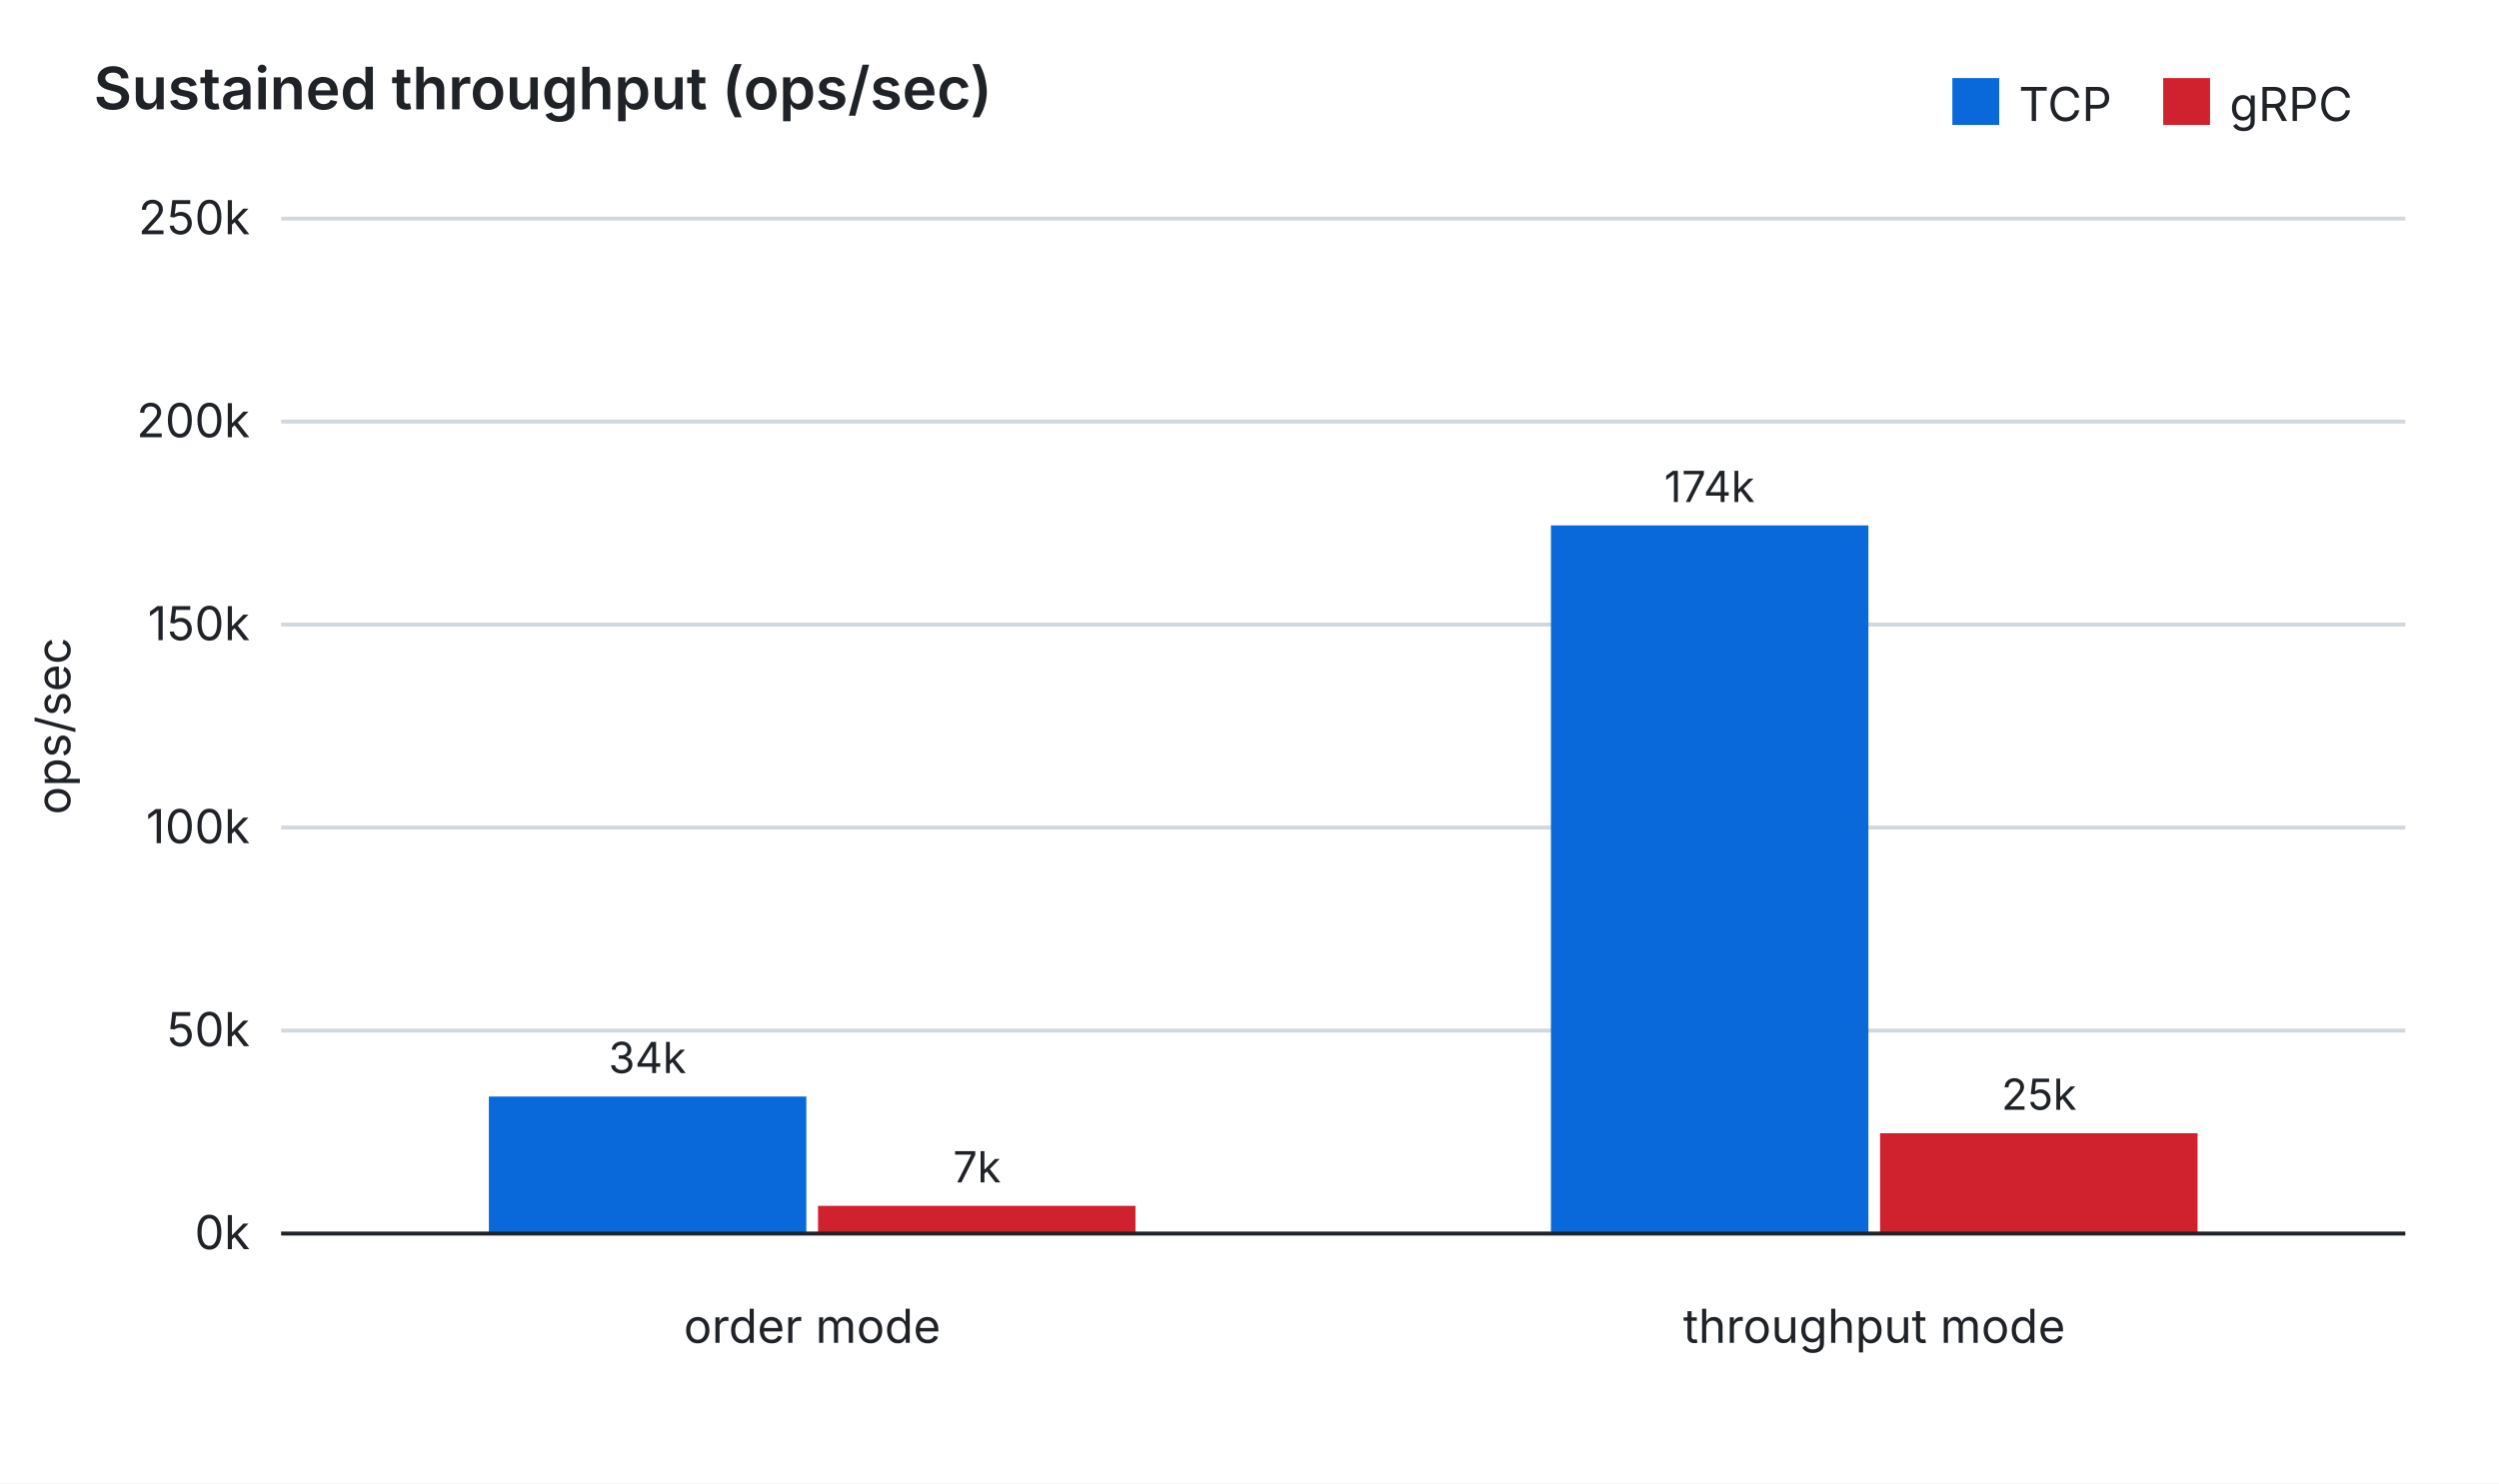
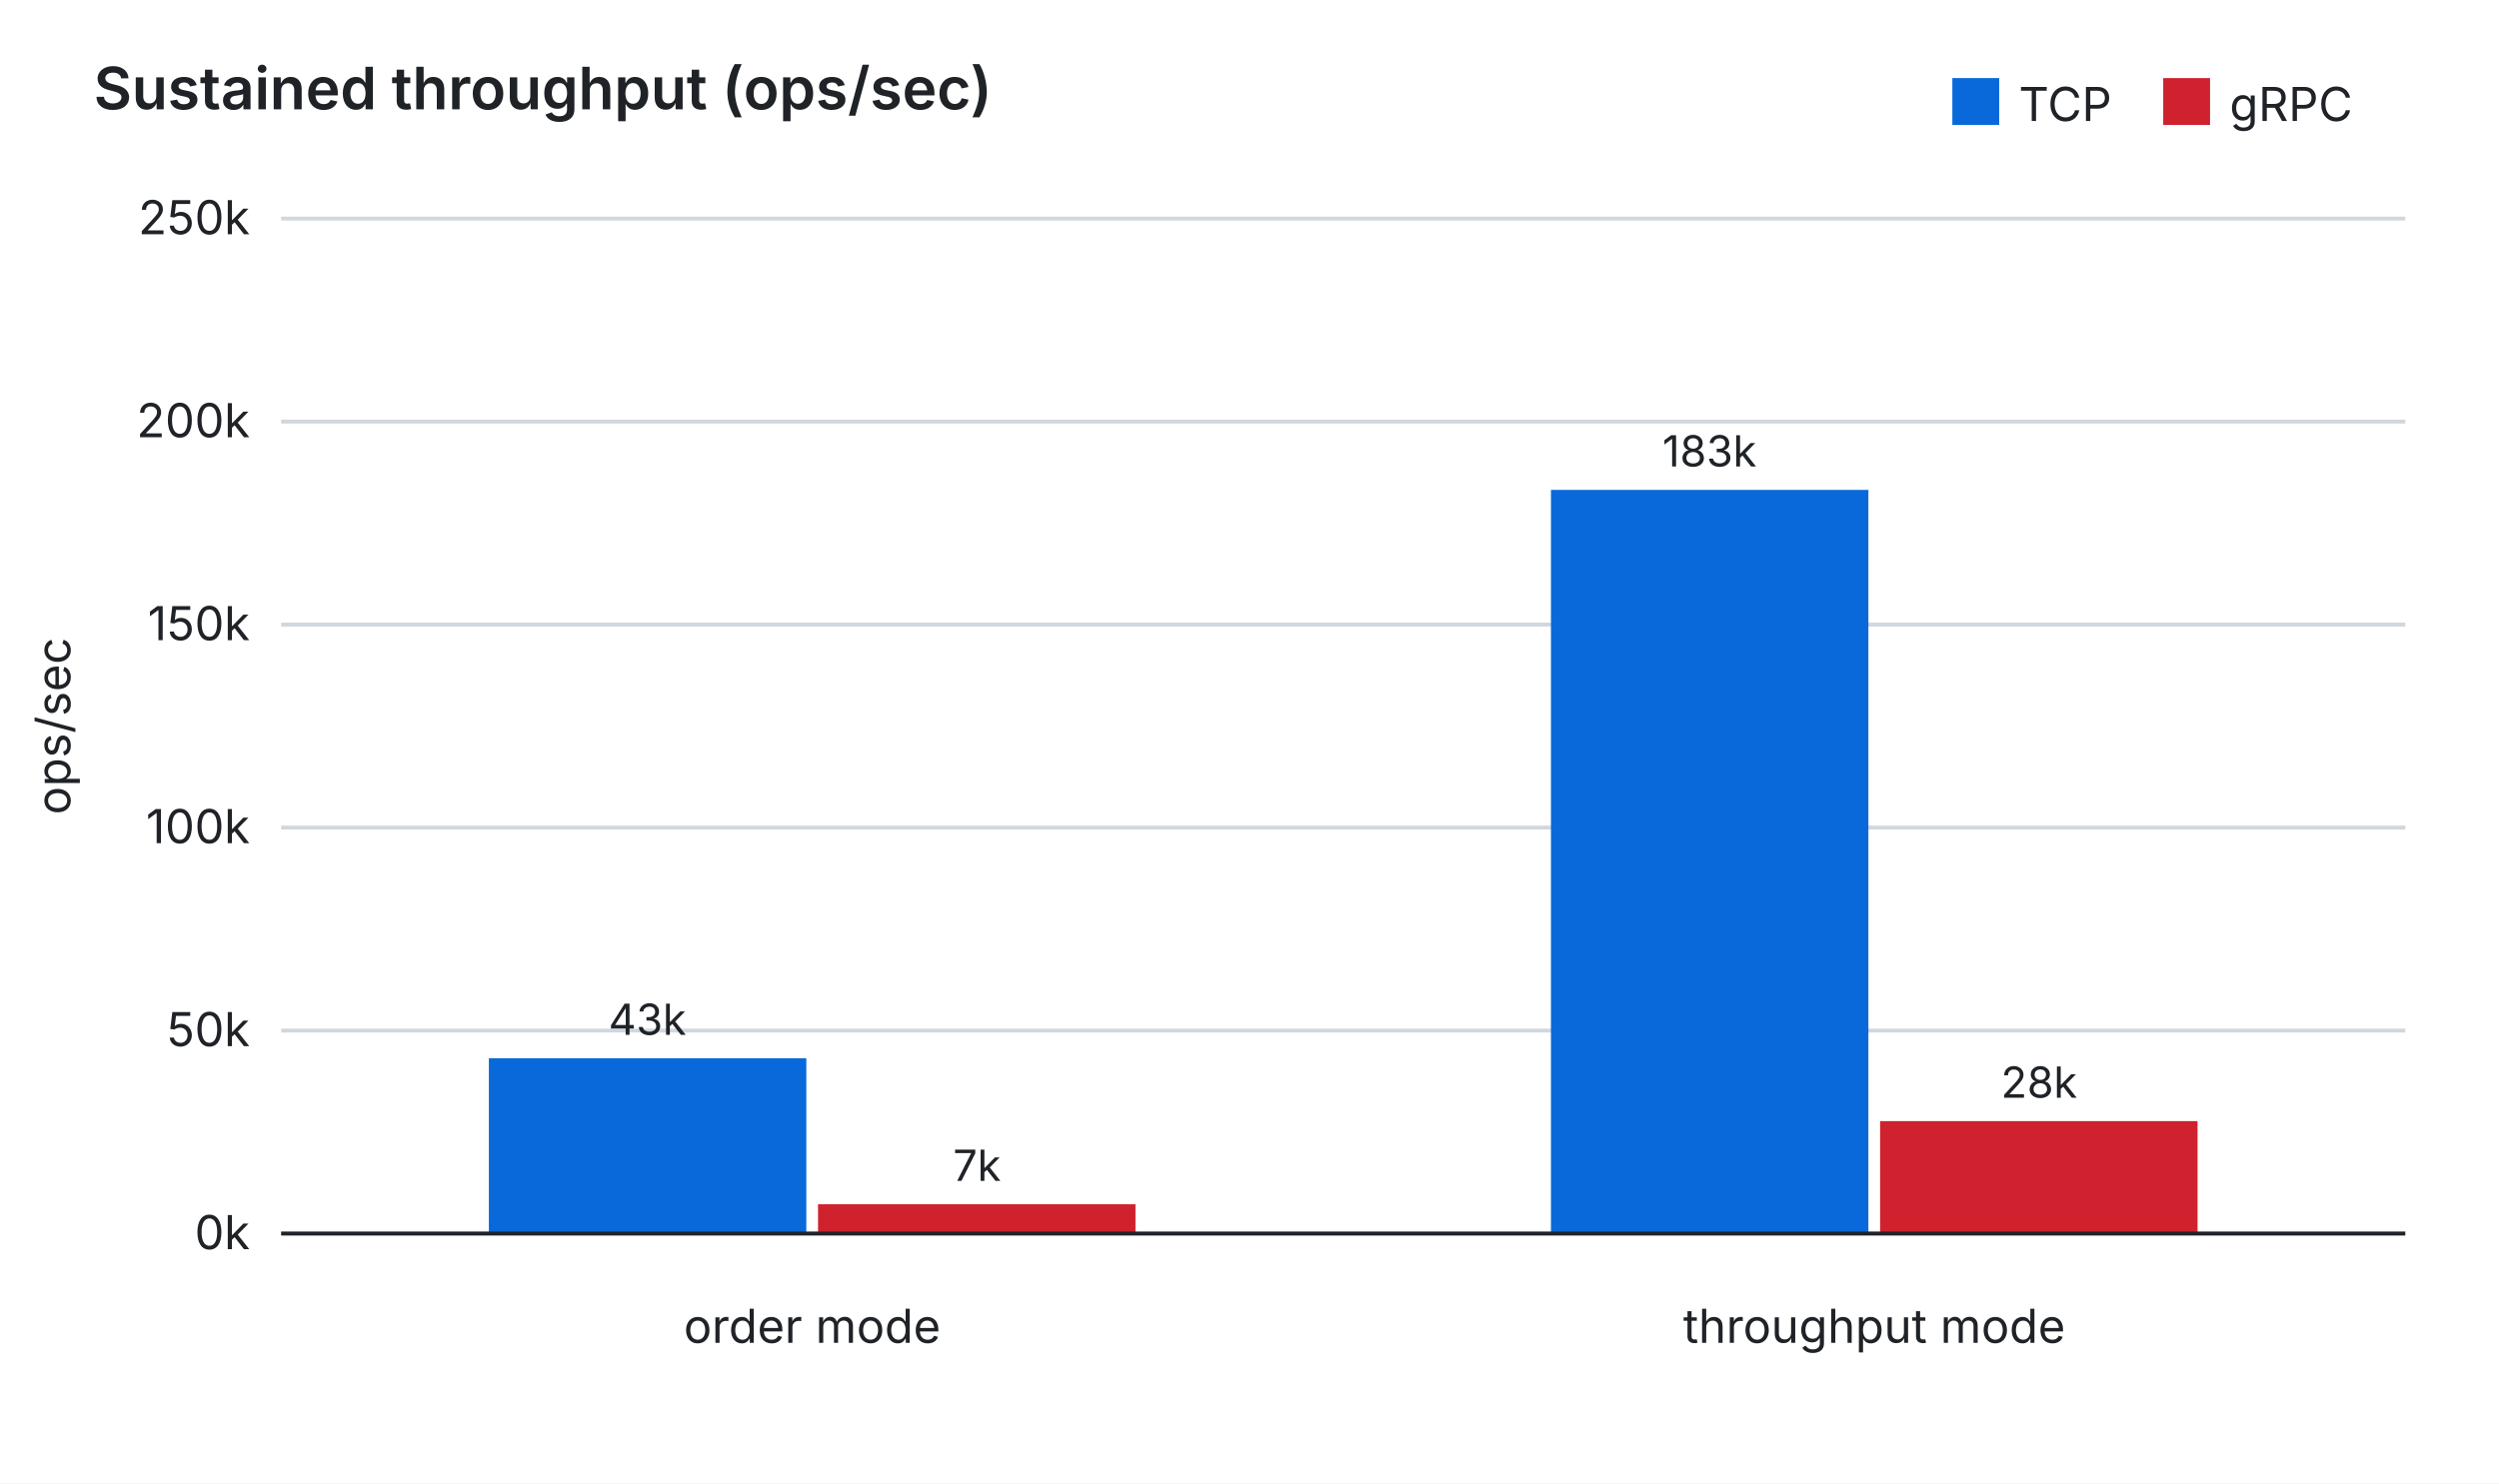
<svg xmlns="http://www.w3.org/2000/svg" width="640" height="380" viewBox="0 0 640 380" font-family="system-ui,-apple-system,'Segoe UI',sans-serif" font-size="12" fill="#1f2328">
  <rect width="640" height="380" fill="#ffffff" />
  <text x="24" y="28" font-size="15" font-weight="600">Sustained throughput (ops/sec)</text>
  <rect x="500" y="20" width="12" height="12" fill="#0969da" />
  <text x="517" y="31">TCP</text>
  <rect x="554" y="20" width="12" height="12" fill="#cf222e" />
  <text x="571" y="31">gRPC</text>
  <line x1="72" y1="316.0" x2="616" y2="316.0" stroke="#d0d7de" />
  <text x="64" y="320.0" text-anchor="end">0k</text>
  <line x1="72" y1="264.0" x2="616" y2="264.0" stroke="#d0d7de" />
  <text x="64" y="268.0" text-anchor="end">50k</text>
  <line x1="72" y1="212.0" x2="616" y2="212.0" stroke="#d0d7de" />
  <text x="64" y="216.0" text-anchor="end">100k</text>
  <line x1="72" y1="160.0" x2="616" y2="160.0" stroke="#d0d7de" />
  <text x="64" y="164.0" text-anchor="end">150k</text>
  <line x1="72" y1="108.0" x2="616" y2="108.0" stroke="#d0d7de" />
  <text x="64" y="112.0" text-anchor="end">200k</text>
  <line x1="72" y1="56.0" x2="616" y2="56.0" stroke="#d0d7de" />
  <text x="64" y="60.0" text-anchor="end">250k</text>
  <text x="18" y="186.0" text-anchor="middle" transform="rotate(-90 18 186.0)">ops/sec</text>
-   <rect x="125.2" y="280.9" width="81.3" height="35.1" fill="#0969da" />
-   <text x="165.8" y="274.9" text-anchor="middle" font-size="11">34k</text>
-   <rect x="209.5" y="308.9" width="81.3" height="7.1" fill="#cf222e" />
-   <text x="250.2" y="302.9" text-anchor="middle" font-size="11">7k</text>
+   <rect x="125.2" y="271.1" width="81.3" height="44.9" fill="#0969da" />
+   <text x="165.8" y="265.1" text-anchor="middle" font-size="11">43k</text>
+   <rect x="209.5" y="308.5" width="81.3" height="7.5" fill="#cf222e" />
+   <text x="250.2" y="302.5" text-anchor="middle" font-size="11">7k</text>
  <text x="208.0" y="344" text-anchor="middle">order mode</text>
-   <rect x="397.2" y="134.6" width="81.3" height="181.4" fill="#0969da" />
-   <text x="437.8" y="128.6" text-anchor="middle" font-size="11">174k</text>
-   <rect x="481.5" y="290.3" width="81.3" height="25.7" fill="#cf222e" />
-   <text x="522.2" y="284.3" text-anchor="middle" font-size="11">25k</text>
+   <rect x="397.2" y="125.5" width="81.3" height="190.5" fill="#0969da" />
+   <text x="437.8" y="119.5" text-anchor="middle" font-size="11">183k</text>
+   <rect x="481.5" y="287.2" width="81.3" height="28.8" fill="#cf222e" />
+   <text x="522.2" y="281.2" text-anchor="middle" font-size="11">28k</text>
  <text x="480.0" y="344" text-anchor="middle">throughput mode</text>
  <line x1="72" y1="316" x2="616" y2="316" stroke="#1f2328" />
</svg>
